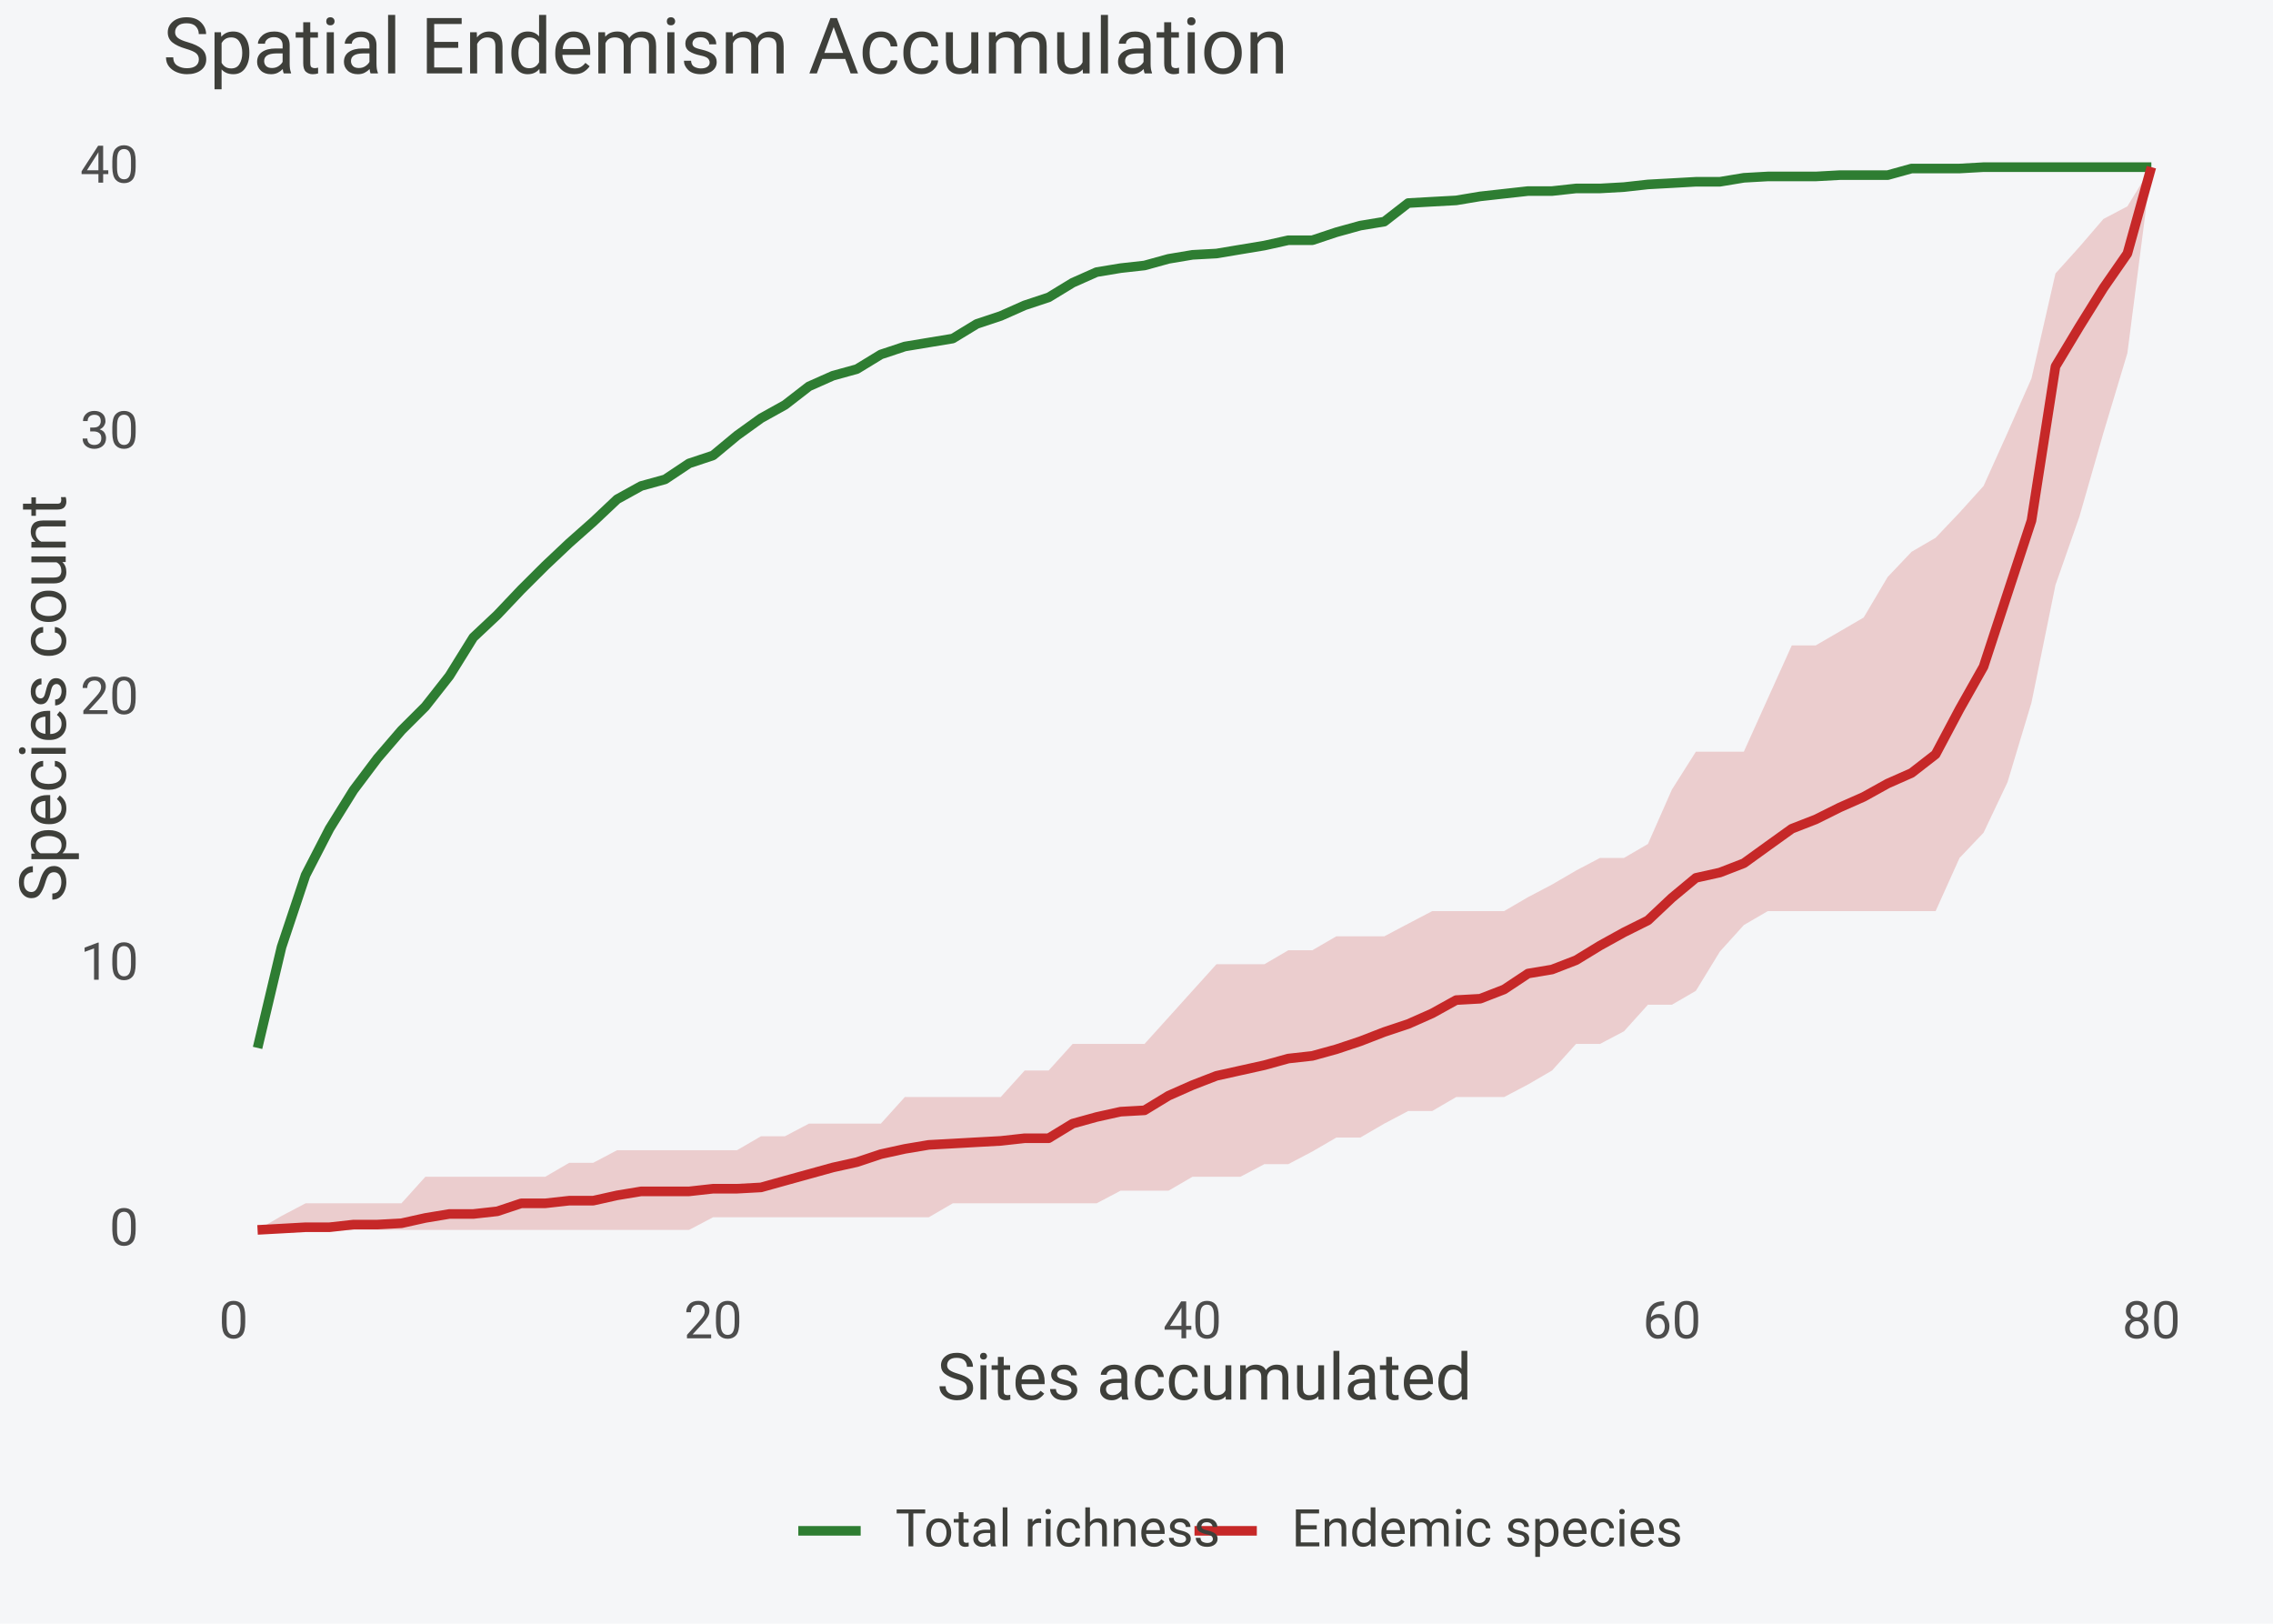
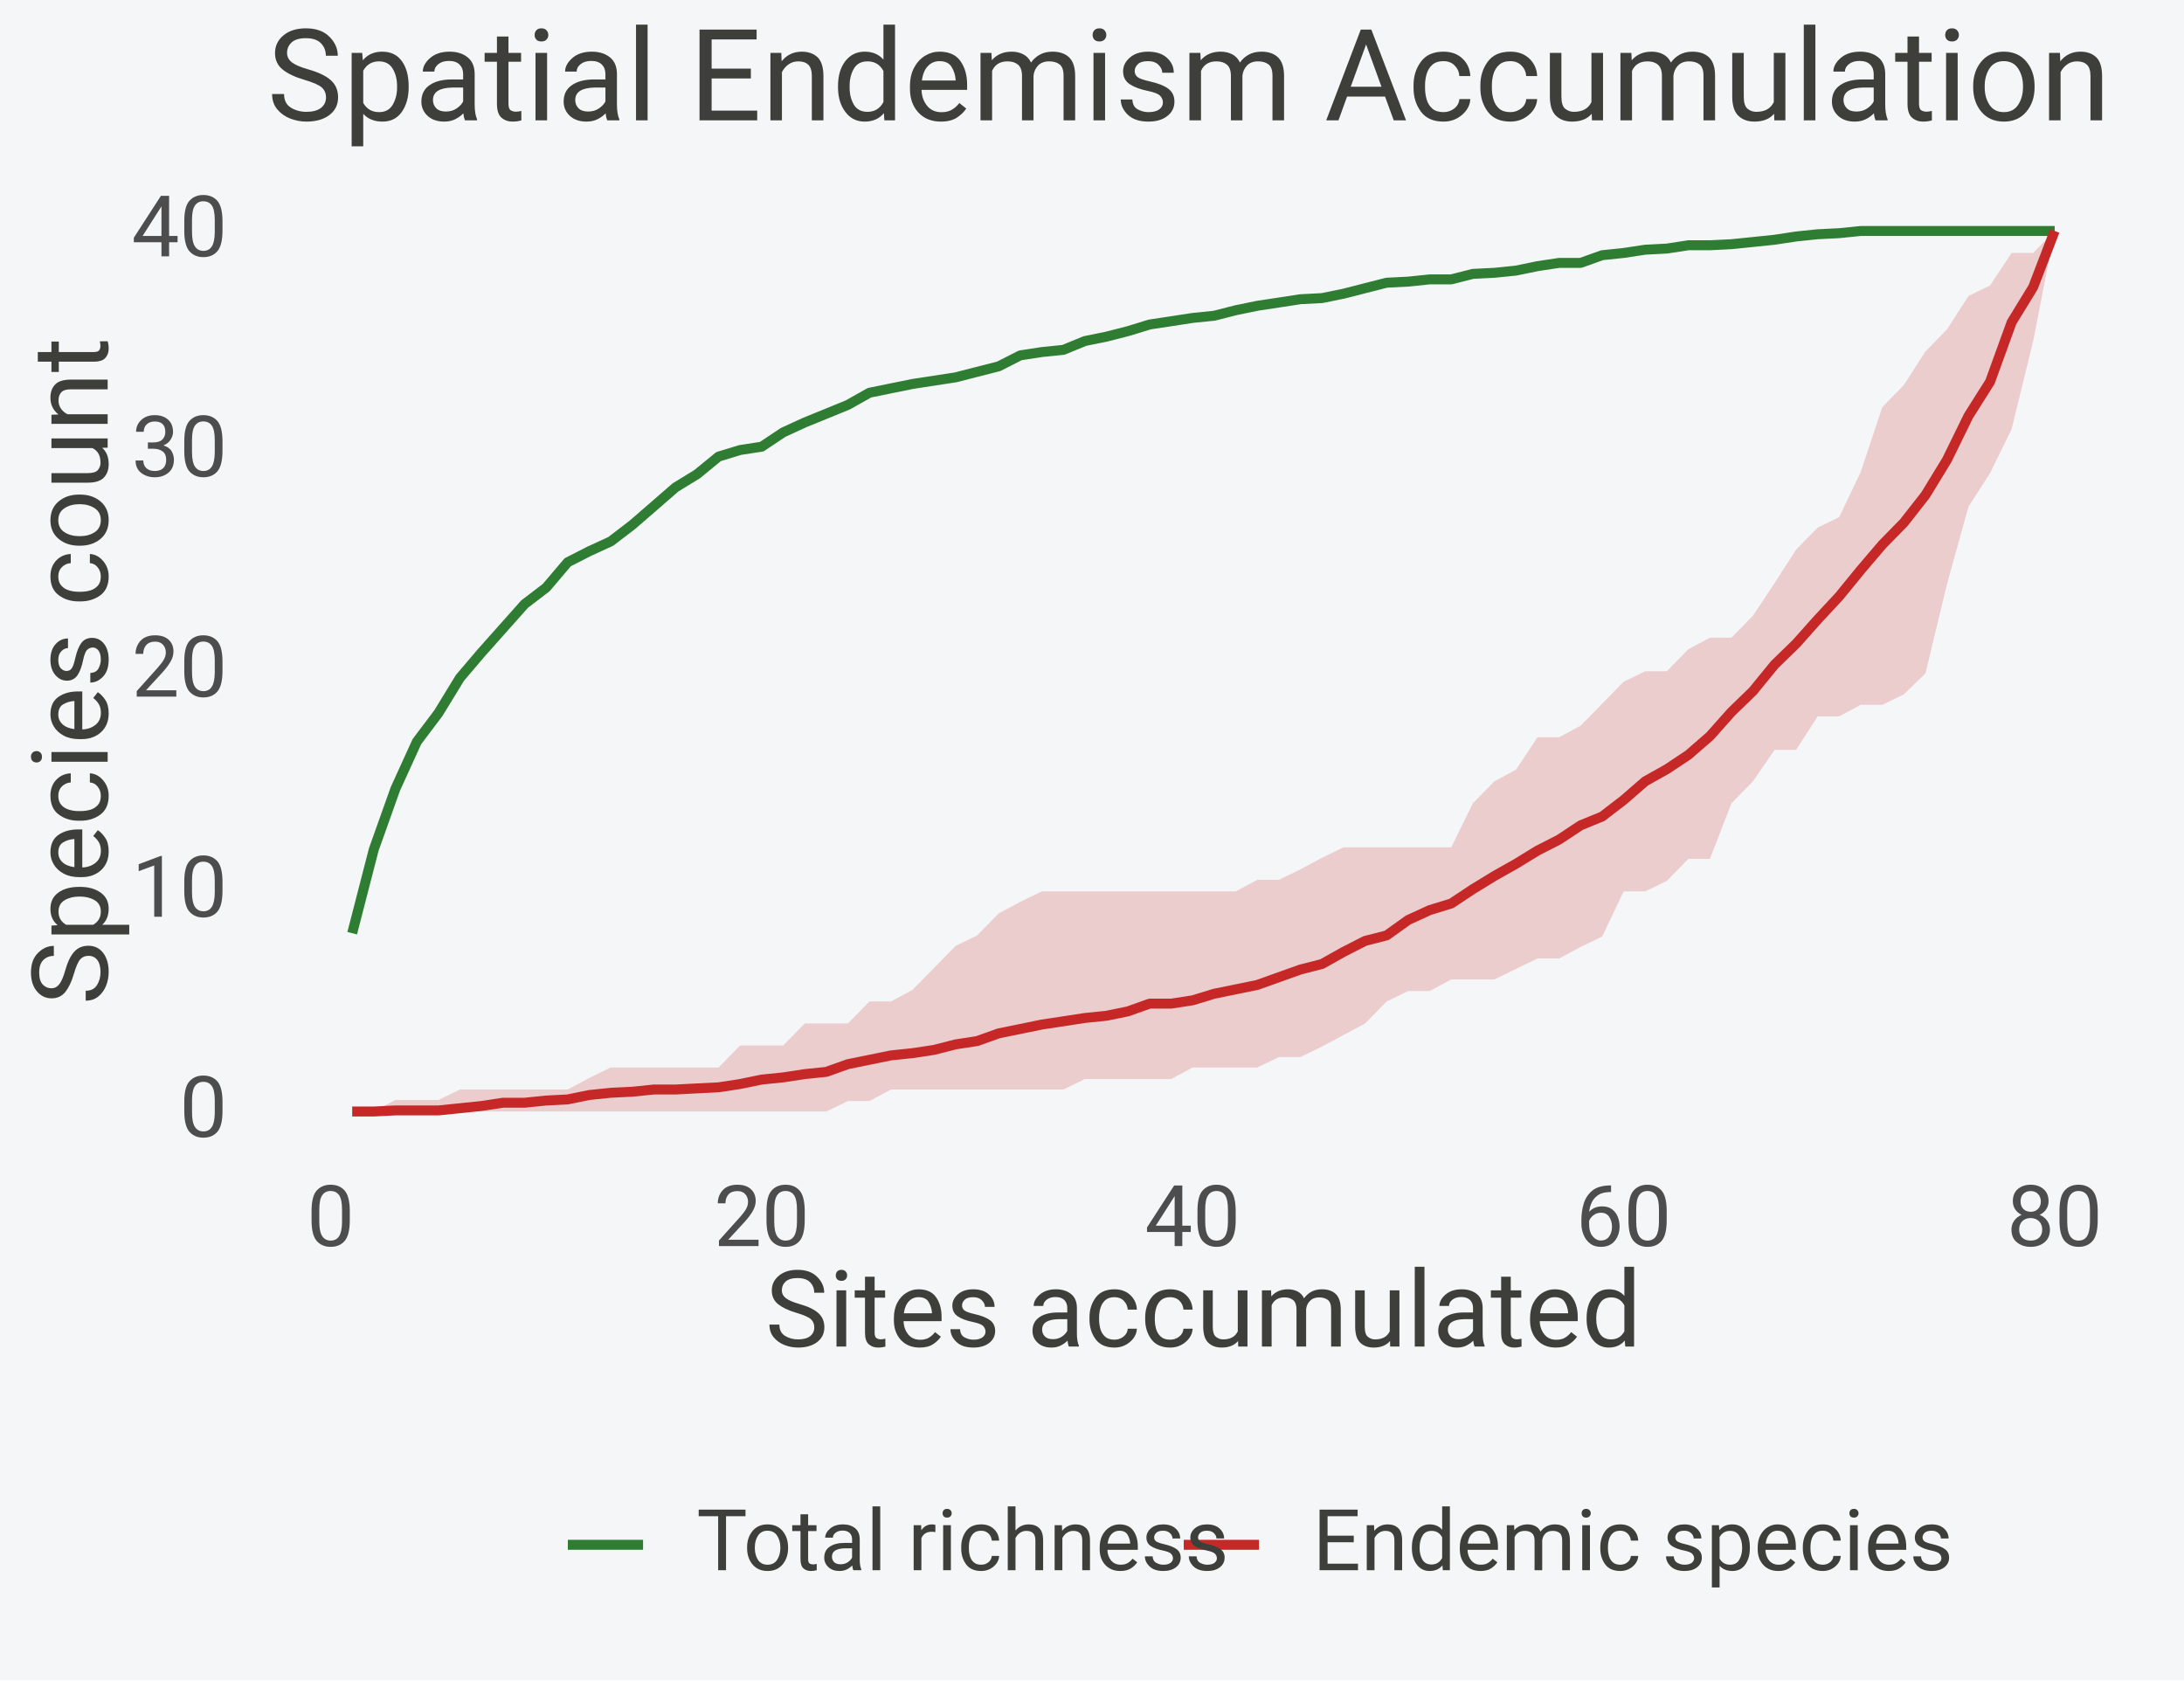
- <svg xmlns="http://www.w3.org/2000/svg" width="504.00pt" height="360.00pt" viewBox="0 0 504.00 360.00">
+ <svg xmlns="http://www.w3.org/2000/svg" width="468.00pt" height="360.00pt" viewBox="0 0 468.00 360.00">
  <g class="svglite">
    <defs>
      <style type="text/css">
    /* theme-aware-processed */
    .svglite line, .svglite polyline, .svglite polygon, .svglite path, .svglite circle {
      fill: none;
      stroke: #3E3F3A;
      stroke-linecap: round;
      stroke-linejoin: round;
      stroke-miterlimit: 10.00;
    }
    .svglite &gt; g &gt; rect {
      fill: none;
      stroke: #3E3F3A;
      stroke-linecap: round;
      stroke-linejoin: round;
      stroke-miterlimit: 10.00;
    }
    .svglite text {
      white-space: pre;
      fill: #3E3F3A;
    }
    .svglite g.glyphgroup path {
      fill: inherit;
      stroke: none;
    }
  </style>
    </defs>
-     <rect width="100%" height="100%" style="stroke: none; fill: #F5F6F8;" />
+     <rect class="svg-bg" width="100%" height="100%" style="stroke: none; fill: #F5F6F8;" />
    <defs>
-       <clipPath id="cpMC4wMHw1MDQuMDB8MC4wMHwzNjAuMDA=">
-         <rect x="0.00" y="0.00" width="504.00" height="360.00" />
+       <clipPath id="cpMC4wMHw0NjguMDB8MC4wMHwzNjAuMDA=">
+         <rect x="0.00" y="0.00" width="468.00" height="360.00" />
      </clipPath>
    </defs>
-     <g clip-path="url(#cpMC4wMHw1MDQuMDB8MC4wMHwzNjAuMDA=)">
-       <rect x="0.00" y="0.00" width="504.00" height="360.00" style="stroke-width: 1.16; stroke: none;" /> fill: #F5F6F8;' /&gt;
+     <g clip-path="url(#cpMC4wMHw0NjguMDB8MC4wMHwzNjAuMDA=)">
+       <rect x="0.00" y="0.00" width="468.00" height="360.00" style="stroke-width: 1.84; stroke: none;" /> fill: #F5F6F8;' /&gt;
</g>
    <defs>
-       <clipPath id="cpMzYuMTJ8NDk4LjAyfDI1LjI4fDI4NC40Ng==">
-         <rect x="36.12" y="25.28" width="461.90" height="259.18" />
+       <clipPath id="cpNTcuMjN8NDU4LjU0fDQwLjA1fDI0Ny41OQ==">
+         <rect x="57.23" y="40.05" width="401.30" height="207.53" />
      </clipPath>
    </defs>
-     <g clip-path="url(#cpMzYuMTJ8NDk4LjAyfDI1LjI4fDI4NC40Ng==)">
-       <rect x="36.12" y="25.28" width="461.90" height="259.18" style="stroke-width: 1.16; stroke: none;" /> fill: #F5F6F8;' /&gt;
- <polygon points="57.11,272.68 62.43,269.59 67.75,266.79 73.06,266.79 78.38,266.79 83.69,266.79 89.01,266.79 94.32,260.90 99.64,260.90 104.95,260.90 110.27,260.90 115.58,260.90 120.90,260.90 126.21,257.81 131.53,257.81 136.84,255.01 142.16,255.01 147.48,255.01 152.79,255.01 158.11,255.01 163.42,255.01 168.74,251.92 174.05,251.92 179.37,249.12 184.68,249.12 190.00,249.12 195.31,249.12 200.63,243.23 205.94,243.23 211.26,243.23 216.58,243.23 221.89,243.23 227.21,237.34 232.52,237.34 237.84,231.45 243.15,231.45 248.47,231.45 253.78,231.45 259.10,225.56 264.41,219.67 269.73,213.78 275.04,213.78 280.36,213.78 285.67,210.68 290.99,210.68 296.31,207.59 301.62,207.59 306.94,207.59 312.25,204.79 317.57,202.00 322.88,202.00 328.20,202.00 333.51,202.00 338.83,198.90 344.14,196.11 349.46,193.01 354.77,190.21 360.09,190.21 365.40,187.12 370.72,175.05 376.04,166.65 381.35,166.65 386.67,166.65 391.98,154.87 397.30,143.09 402.61,143.09 407.93,140.00 413.24,136.91 418.56,127.92 423.87,122.33 429.19,119.23 434.50,113.64 439.82,107.75 445.13,95.97 450.45,83.89 455.77,60.63 461.08,54.73 466.40,48.55 471.71,45.75 477.03,37.06 477.03,37.06 471.71,78.30 466.40,95.97 461.08,114.52 455.77,129.69 450.45,155.76 445.13,173.43 439.82,184.62 434.50,190.21 429.19,202.00 423.87,202.00 418.56,202.00 413.24,202.00 407.93,202.00 402.61,202.00 397.30,202.00 391.98,202.00 386.67,205.09 381.35,210.98 376.04,219.67 370.72,222.76 365.40,222.76 360.09,228.65 354.77,231.45 349.46,231.45 344.14,237.34 338.83,240.43 333.51,243.23 328.20,243.23 322.88,243.23 317.57,246.32 312.25,246.32 306.94,249.12 301.62,252.21 296.31,252.21 290.99,255.30 285.67,258.10 280.36,258.10 275.04,260.90 269.73,260.90 264.41,260.90 259.10,263.99 253.78,263.99 248.47,263.99 243.15,266.79 237.84,266.79 232.52,266.79 227.21,266.79 221.89,266.79 216.58,266.79 211.26,266.79 205.94,269.88 200.63,269.88 195.31,269.88 190.00,269.88 184.68,269.88 179.37,269.88 174.05,269.88 168.74,269.88 163.42,269.88 158.11,269.88 152.79,272.68 147.48,272.68 142.16,272.68 136.84,272.68 131.53,272.68 126.21,272.68 120.90,272.68 115.58,272.68 110.27,272.68 104.95,272.68 99.64,272.68 94.32,272.68 89.01,272.68 83.69,272.68 78.38,272.68 73.06,272.68 67.75,272.68 62.43,272.68 57.11,272.68 " style="stroke-width: 0.00; stroke: none; stroke-linecap: butt; fill: #C62828; fill-opacity: 0.20;" />
-       <polyline points="57.11,272.68 62.43,269.59 67.75,266.79 73.06,266.79 78.38,266.79 83.69,266.79 89.01,266.79 94.32,260.90 99.64,260.90 104.95,260.90 110.27,260.90 115.58,260.90 120.90,260.90 126.21,257.81 131.53,257.81 136.84,255.01 142.16,255.01 147.48,255.01 152.79,255.01 158.11,255.01 163.42,255.01 168.74,251.92 174.05,251.92 179.37,249.12 184.68,249.12 190.00,249.12 195.31,249.12 200.63,243.23 205.94,243.23 211.26,243.23 216.58,243.23 221.89,243.23 227.21,237.34 232.52,237.34 237.84,231.45 243.15,231.45 248.47,231.45 253.78,231.45 259.10,225.56 264.41,219.67 269.73,213.78 275.04,213.78 280.36,213.78 285.67,210.68 290.99,210.68 296.31,207.59 301.62,207.59 306.94,207.59 312.25,204.79 317.57,202.00 322.88,202.00 328.20,202.00 333.51,202.00 338.83,198.90 344.14,196.11 349.46,193.01 354.77,190.21 360.09,190.21 365.40,187.12 370.72,175.05 376.04,166.65 381.35,166.65 386.67,166.65 391.98,154.87 397.30,143.09 402.61,143.09 407.93,140.00 413.24,136.91 418.56,127.92 423.87,122.33 429.19,119.23 434.50,113.64 439.82,107.75 445.13,95.97 450.45,83.89 455.77,60.63 461.08,54.73 466.40,48.55 471.71,45.75 477.03,37.06 " style="stroke-width: 1.16; stroke: none; stroke-linecap: butt;" />
-       <polyline points="477.03,37.06 471.71,78.30 466.40,95.97 461.08,114.52 455.77,129.69 450.45,155.76 445.13,173.43 439.82,184.62 434.50,190.21 429.19,202.00 423.87,202.00 418.56,202.00 413.24,202.00 407.93,202.00 402.61,202.00 397.30,202.00 391.98,202.00 386.67,205.09 381.35,210.98 376.04,219.67 370.72,222.76 365.40,222.76 360.09,228.65 354.77,231.45 349.46,231.45 344.14,237.34 338.83,240.43 333.51,243.23 328.20,243.23 322.88,243.23 317.57,246.32 312.25,246.32 306.94,249.12 301.62,252.21 296.31,252.21 290.99,255.30 285.67,258.10 280.36,258.10 275.04,260.90 269.73,260.90 264.41,260.90 259.10,263.99 253.78,263.99 248.47,263.99 243.15,266.79 237.84,266.79 232.52,266.79 227.21,266.79 221.89,266.79 216.58,266.79 211.26,266.79 205.94,269.88 200.63,269.88 195.31,269.88 190.00,269.88 184.68,269.88 179.37,269.88 174.05,269.88 168.74,269.88 163.42,269.88 158.11,269.88 152.79,272.68 147.48,272.68 142.16,272.68 136.84,272.68 131.53,272.68 126.21,272.68 120.90,272.68 115.58,272.68 110.27,272.68 104.95,272.68 99.64,272.68 94.32,272.68 89.01,272.68 83.69,272.68 78.38,272.68 73.06,272.68 67.75,272.68 62.43,272.68 57.11,272.68 " style="stroke-width: 1.16; stroke: none; stroke-linecap: butt;" />
-       <polyline points="57.11,232.33 62.43,209.95 67.75,194.04 73.06,183.74 78.38,175.19 83.69,168.13 89.01,161.94 94.32,156.64 99.64,149.87 104.95,141.32 110.27,136.32 115.58,130.72 120.90,125.42 126.21,120.41 131.53,115.70 136.84,110.69 142.16,107.75 147.48,106.28 152.79,102.74 158.11,100.97 163.42,96.56 168.74,92.73 174.05,89.78 179.37,85.66 184.68,83.30 190.00,81.83 195.31,78.59 200.63,76.82 205.94,75.94 211.26,75.06 216.58,71.82 221.89,70.05 227.21,67.69 232.52,65.93 237.84,62.69 243.15,60.33 248.47,59.45 253.78,58.86 259.10,57.39 264.41,56.50 269.73,56.21 275.04,55.32 280.36,54.44 285.67,53.26 290.99,53.26 296.31,51.49 301.62,50.02 306.94,49.14 312.25,45.02 317.57,44.72 322.88,44.43 328.20,43.54 333.51,42.95 338.83,42.36 344.14,42.36 349.46,41.78 354.77,41.78 360.09,41.48 365.40,40.89 370.72,40.60 376.04,40.30 381.35,40.30 386.67,39.42 391.98,39.12 397.30,39.12 402.61,39.12 407.93,38.83 413.24,38.83 418.56,38.83 423.87,37.36 429.19,37.36 434.50,37.36 439.82,37.06 445.13,37.06 450.45,37.06 455.77,37.06 461.08,37.06 466.40,37.06 471.71,37.06 477.03,37.06 " style="stroke-width: 2.13; stroke: #2E7D32; stroke-linecap: butt;" />
-       <polyline points="57.11,272.68 62.43,272.39 67.75,272.09 73.06,272.09 78.38,271.50 83.69,271.50 89.01,271.21 94.32,270.03 99.64,269.15 104.95,269.15 110.27,268.56 115.58,266.79 120.90,266.79 126.21,266.20 131.53,266.20 136.84,265.02 142.16,264.14 147.48,264.14 152.79,264.14 158.11,263.55 163.42,263.55 168.74,263.26 174.05,261.78 179.37,260.31 184.68,258.84 190.00,257.66 195.31,255.89 200.63,254.72 205.94,253.83 211.26,253.54 216.58,253.24 221.89,252.95 227.21,252.36 232.52,252.36 237.84,249.12 243.15,247.65 248.47,246.47 253.78,246.17 259.10,242.93 264.41,240.58 269.73,238.52 275.04,237.34 280.36,236.16 285.67,234.69 290.99,234.10 296.31,232.63 301.62,230.86 306.94,228.80 312.25,227.03 317.57,224.67 322.88,221.73 328.20,221.43 333.51,219.37 338.83,215.84 344.14,214.95 349.46,212.89 354.77,209.65 360.09,206.71 365.40,204.06 370.72,199.05 376.04,194.63 381.35,193.45 386.67,191.39 391.98,187.56 397.30,183.74 402.61,181.67 407.93,179.02 413.24,176.67 418.56,173.72 423.87,171.37 429.19,167.24 434.50,157.23 439.82,147.80 445.13,131.60 450.45,115.41 455.77,81.24 461.08,72.41 466.40,63.86 471.71,56.21 477.03,37.06 " style="stroke-width: 2.13; stroke: #C62828; stroke-linecap: butt;" />
+     <g clip-path="url(#cpNTcuMjN8NDU4LjU0fDQwLjA1fDI0Ny41OQ==)">
+       <rect x="57.23" y="40.05" width="401.30" height="207.53" style="stroke-width: 1.84; stroke: none;" /> fill: #F5F6F8;' /&gt;
+ <polygon points="75.47,238.15 80.09,238.15 84.71,235.68 89.33,235.68 93.95,235.68 98.56,233.44 103.18,233.44 107.80,233.44 112.42,233.44 117.04,233.44 121.65,233.44 126.27,230.96 130.89,228.72 135.51,228.72 140.13,228.72 144.74,228.72 149.36,228.72 153.98,228.72 158.60,224.00 163.22,224.00 167.83,224.00 172.45,219.29 177.07,219.29 181.69,219.29 186.31,214.57 190.92,214.57 195.54,212.09 200.16,207.38 204.78,202.66 209.39,200.42 214.01,195.70 218.63,193.23 223.25,190.99 227.87,190.99 232.48,190.99 237.10,190.99 241.72,190.99 246.34,190.99 250.96,190.99 255.57,190.99 260.19,190.99 264.81,190.99 269.43,188.51 274.05,188.51 278.66,186.27 283.28,183.79 287.90,181.55 292.52,181.55 297.14,181.55 301.75,181.55 306.37,181.55 310.99,181.55 315.61,172.12 320.23,167.40 324.84,164.93 329.46,157.97 334.08,157.97 338.70,155.49 343.32,150.78 347.93,146.06 352.55,143.82 357.17,143.82 361.79,139.10 366.41,136.63 371.02,136.63 375.64,131.91 380.26,124.95 384.88,117.76 389.50,113.04 394.11,110.80 398.73,101.13 403.35,87.22 407.97,82.50 412.59,75.31 417.20,70.59 421.82,63.40 426.44,61.16 431.06,54.20 435.68,54.20 440.29,49.49 440.29,49.49 435.68,73.07 431.06,91.94 426.44,101.37 421.82,108.56 417.20,125.19 412.59,144.29 407.97,148.77 403.35,151.01 398.73,151.01 394.11,153.49 389.50,153.49 384.88,160.68 380.26,160.68 375.64,167.40 371.02,172.12 366.41,184.03 361.79,184.03 357.17,188.75 352.55,190.99 347.93,190.99 343.32,200.66 338.70,202.90 334.08,205.37 329.46,205.37 324.84,207.61 320.23,209.85 315.61,209.85 310.99,209.85 306.37,212.33 301.75,212.33 297.14,214.57 292.52,219.29 287.90,221.76 283.28,224.24 278.66,226.48 274.05,226.48 269.43,228.72 264.81,228.72 260.19,228.72 255.57,228.72 250.96,231.20 246.34,231.20 241.72,231.20 237.10,231.20 232.48,231.20 227.87,233.44 223.25,233.44 218.63,233.44 214.01,233.44 209.39,233.44 204.78,233.44 200.16,233.44 195.54,233.44 190.92,233.44 186.31,235.91 181.69,235.91 177.07,238.15 172.45,238.15 167.83,238.15 163.22,238.15 158.60,238.15 153.98,238.15 149.36,238.15 144.74,238.15 140.13,238.15 135.51,238.15 130.89,238.15 126.27,238.15 121.65,238.15 117.04,238.15 112.42,238.15 107.80,238.15 103.18,238.15 98.56,238.15 93.95,238.15 89.33,238.15 84.71,238.15 80.09,238.15 75.47,238.15 " style="stroke-width: 0.00; stroke: none; stroke-linecap: butt; fill: #C62828; fill-opacity: 0.20;" />
+       <polyline points="75.47,238.15 80.09,238.15 84.71,235.68 89.33,235.68 93.95,235.68 98.56,233.44 103.18,233.44 107.80,233.44 112.42,233.44 117.04,233.44 121.65,233.44 126.27,230.96 130.89,228.72 135.51,228.72 140.13,228.72 144.74,228.72 149.36,228.72 153.98,228.72 158.60,224.00 163.22,224.00 167.83,224.00 172.45,219.29 177.07,219.29 181.69,219.29 186.31,214.57 190.92,214.57 195.54,212.09 200.16,207.38 204.78,202.66 209.39,200.42 214.01,195.70 218.63,193.23 223.25,190.99 227.87,190.99 232.48,190.99 237.10,190.99 241.72,190.99 246.34,190.99 250.96,190.99 255.57,190.99 260.19,190.99 264.81,190.99 269.43,188.51 274.05,188.51 278.66,186.27 283.28,183.79 287.90,181.55 292.52,181.55 297.14,181.55 301.75,181.55 306.37,181.55 310.99,181.55 315.61,172.12 320.23,167.40 324.84,164.93 329.46,157.97 334.08,157.97 338.70,155.49 343.32,150.78 347.93,146.06 352.55,143.82 357.17,143.82 361.79,139.10 366.41,136.63 371.02,136.63 375.64,131.91 380.26,124.95 384.88,117.76 389.50,113.04 394.11,110.80 398.73,101.13 403.35,87.22 407.97,82.50 412.59,75.31 417.20,70.59 421.82,63.40 426.44,61.16 431.06,54.20 435.68,54.20 440.29,49.49 " style="stroke-width: 1.84; stroke: none; stroke-linecap: butt;" />
+       <polyline points="440.29,49.49 435.68,73.07 431.06,91.94 426.44,101.37 421.82,108.56 417.20,125.19 412.59,144.29 407.97,148.77 403.35,151.01 398.73,151.01 394.11,153.49 389.50,153.49 384.88,160.68 380.26,160.68 375.64,167.40 371.02,172.12 366.41,184.03 361.79,184.03 357.17,188.75 352.55,190.99 347.93,190.99 343.32,200.66 338.70,202.90 334.08,205.37 329.46,205.37 324.84,207.61 320.23,209.85 315.61,209.85 310.99,209.85 306.37,212.33 301.75,212.33 297.14,214.57 292.52,219.29 287.90,221.76 283.28,224.24 278.66,226.48 274.05,226.48 269.43,228.72 264.81,228.72 260.19,228.72 255.57,228.72 250.96,231.20 246.34,231.20 241.72,231.20 237.10,231.20 232.48,231.20 227.87,233.44 223.25,233.44 218.63,233.44 214.01,233.44 209.39,233.44 204.78,233.44 200.16,233.44 195.54,233.44 190.92,233.44 186.31,235.91 181.69,235.91 177.07,238.15 172.45,238.15 167.83,238.15 163.22,238.15 158.60,238.15 153.98,238.15 149.36,238.15 144.74,238.15 140.13,238.15 135.51,238.15 130.89,238.15 126.27,238.15 121.65,238.15 117.04,238.15 112.42,238.15 107.80,238.15 103.18,238.15 98.56,238.15 93.95,238.15 89.33,238.15 84.71,238.15 80.09,238.15 75.47,238.15 " style="stroke-width: 1.84; stroke: none; stroke-linecap: butt;" />
+       <polyline points="75.47,199.95 80.09,182.03 84.71,169.05 89.33,158.91 93.95,152.78 98.56,145.24 103.18,139.81 107.80,134.62 112.42,129.43 117.04,125.90 121.65,120.47 126.27,118.11 130.89,115.99 135.51,112.45 140.13,108.45 144.74,104.44 149.36,101.61 153.98,97.83 158.60,96.42 163.22,95.71 167.83,92.64 172.45,90.52 177.07,88.64 181.69,86.75 186.31,84.15 190.92,83.21 195.54,82.27 200.16,81.56 204.78,80.85 209.39,79.67 214.01,78.49 218.63,76.14 223.25,75.43 227.87,74.96 232.48,73.07 237.10,72.13 241.72,70.95 246.34,69.53 250.96,68.83 255.57,68.12 260.19,67.65 264.81,66.47 269.43,65.52 274.05,64.82 278.66,64.11 283.28,63.87 287.90,62.93 292.52,61.75 297.14,60.57 301.75,60.34 306.37,59.86 310.99,59.86 315.61,58.68 320.23,58.45 324.84,57.98 329.46,57.03 334.08,56.33 338.70,56.33 343.32,54.68 347.93,54.20 352.55,53.50 357.17,53.26 361.79,52.55 366.41,52.55 371.02,52.32 375.64,51.85 380.26,51.37 384.88,50.67 389.50,50.19 394.11,49.96 398.73,49.49 403.35,49.49 407.97,49.49 412.59,49.49 417.20,49.49 421.82,49.49 426.44,49.49 431.06,49.49 435.68,49.49 440.29,49.49 " style="stroke-width: 2.13; stroke: #2E7D32; stroke-linecap: butt;" />
+       <polyline points="75.47,238.15 80.09,238.15 84.71,237.92 89.33,237.92 93.95,237.92 98.56,237.45 103.18,236.97 107.80,236.27 112.42,236.27 117.04,235.80 121.65,235.56 126.27,234.62 130.89,234.14 135.51,233.91 140.13,233.44 144.74,233.44 149.36,233.20 153.98,232.97 158.60,232.26 163.22,231.31 167.83,230.84 172.45,230.14 177.07,229.66 181.69,228.01 186.31,227.07 190.92,226.13 195.54,225.65 200.16,224.95 204.78,223.77 209.39,223.06 214.01,221.41 218.63,220.47 223.25,219.52 227.87,218.82 232.48,218.11 237.10,217.64 241.72,216.69 246.34,215.04 250.96,215.04 255.57,214.33 260.19,212.92 264.81,211.98 269.43,211.03 274.05,209.38 278.66,207.73 283.28,206.55 287.90,203.96 292.52,201.60 297.14,200.42 301.75,197.12 306.37,195.00 310.99,193.58 315.61,190.52 320.23,187.69 324.84,185.09 329.46,182.26 334.08,179.90 338.70,176.84 343.32,174.95 347.93,171.41 352.55,167.40 357.17,164.81 361.79,161.74 366.41,157.73 371.02,152.55 375.64,148.07 380.26,142.41 384.88,137.92 389.50,132.74 394.11,127.78 398.73,122.12 403.35,116.70 407.97,111.98 412.59,106.09 417.20,98.54 421.82,89.11 426.44,81.80 431.06,69.06 435.68,61.51 440.29,49.49 " style="stroke-width: 2.13; stroke: #C62828; stroke-linecap: butt;" />
    </g>
-     <g clip-path="url(#cpMC4wMHw1MDQuMDB8MC4wMHwzNjAuMDA=)">
-       <text x="30.74" y="276.12" text-anchor="end" style="font-size: 0.96em;fill: #4D4D4D; font-family: &quot;Roboto&quot;, -apple-system, BlinkMacSystemFont, &quot;Segoe UI&quot;, system-ui, sans-serif;">0</text>
-       <text x="30.74" y="217.21" text-anchor="end" style="font-size: 0.96em;fill: #4D4D4D; font-family: &quot;Roboto&quot;, -apple-system, BlinkMacSystemFont, &quot;Segoe UI&quot;, system-ui, sans-serif;">10</text>
-       <text x="30.74" y="158.31" text-anchor="end" style="font-size: 0.96em;fill: #4D4D4D; font-family: &quot;Roboto&quot;, -apple-system, BlinkMacSystemFont, &quot;Segoe UI&quot;, system-ui, sans-serif;">20</text>
-       <text x="30.74" y="99.40" text-anchor="end" style="font-size: 0.96em;fill: #4D4D4D; font-family: &quot;Roboto&quot;, -apple-system, BlinkMacSystemFont, &quot;Segoe UI&quot;, system-ui, sans-serif;">30</text>
-       <text x="30.74" y="40.50" text-anchor="end" style="font-size: 0.96em;fill: #4D4D4D; font-family: &quot;Roboto&quot;, -apple-system, BlinkMacSystemFont, &quot;Segoe UI&quot;, system-ui, sans-serif;">40</text>
-       <text x="51.80" y="296.71" text-anchor="middle" style="font-size: 0.96em;fill: #4D4D4D; font-family: &quot;Roboto&quot;, -apple-system, BlinkMacSystemFont, &quot;Segoe UI&quot;, system-ui, sans-serif;">0</text>
-       <text x="158.11" y="296.71" text-anchor="middle" style="font-size: 0.96em;fill: #4D4D4D; font-family: &quot;Roboto&quot;, -apple-system, BlinkMacSystemFont, &quot;Segoe UI&quot;, system-ui, sans-serif;">20</text>
-       <text x="264.41" y="296.71" text-anchor="middle" style="font-size: 0.96em;fill: #4D4D4D; font-family: &quot;Roboto&quot;, -apple-system, BlinkMacSystemFont, &quot;Segoe UI&quot;, system-ui, sans-serif;">40</text>
-       <text x="370.72" y="296.71" text-anchor="middle" style="font-size: 0.96em;fill: #4D4D4D; font-family: &quot;Roboto&quot;, -apple-system, BlinkMacSystemFont, &quot;Segoe UI&quot;, system-ui, sans-serif;">60</text>
-       <text x="477.03" y="296.71" text-anchor="middle" style="font-size: 0.96em;fill: #4D4D4D; font-family: &quot;Roboto&quot;, -apple-system, BlinkMacSystemFont, &quot;Segoe UI&quot;, system-ui, sans-serif;">80</text>
-       <text x="267.07" y="310.31" text-anchor="middle" style="font-size: 1.2em; font-family: &quot;Roboto&quot;, -apple-system, BlinkMacSystemFont, &quot;Segoe UI&quot;, system-ui, sans-serif;">Sites accumulated</text>
-       <text transform="translate(14.57,154.87) rotate(-90)" text-anchor="middle" style="font-size: 1.2em; font-family: &quot;Roboto&quot;, -apple-system, BlinkMacSystemFont, &quot;Segoe UI&quot;, system-ui, sans-serif;">Species count</text>
-       <line x1="177.01" y1="339.40" x2="190.84" y2="339.40" style="stroke-width: 2.13; stroke: #2E7D32; stroke-linecap: butt;" />
-       <line x1="264.86" y1="339.40" x2="278.68" y2="339.40" style="stroke-width: 2.13; stroke: #C62828; stroke-linecap: butt;" />
-       <text x="198.54" y="342.84" style="font-size: 0.96em; font-family: &quot;Roboto&quot;, -apple-system, BlinkMacSystemFont, &quot;Segoe UI&quot;, system-ui, sans-serif;">Total richness</text>
-       <text x="286.39" y="342.84" style="font-size: 0.96em; font-family: &quot;Roboto&quot;, -apple-system, BlinkMacSystemFont, &quot;Segoe UI&quot;, system-ui, sans-serif;">Endemic species</text>
-       <text x="36.12" y="16.28" style="font-size: 1.44em; font-family: &quot;Roboto&quot;, -apple-system, BlinkMacSystemFont, &quot;Segoe UI&quot;, system-ui, sans-serif;">Spatial Endemism Accumulation</text>
+     <g clip-path="url(#cpMC4wMHw0NjguMDB8MC4wMHwzNjAuMDA=)">
+       <text x="48.71" y="243.59" text-anchor="end" style="font-size: 1.52em;fill: #4D4D4D; font-family: &quot;Roboto&quot;, -apple-system, BlinkMacSystemFont, &quot;Segoe UI&quot;, system-ui, sans-serif;">0</text>
+       <text x="48.71" y="196.42" text-anchor="end" style="font-size: 1.52em;fill: #4D4D4D; font-family: &quot;Roboto&quot;, -apple-system, BlinkMacSystemFont, &quot;Segoe UI&quot;, system-ui, sans-serif;">10</text>
+       <text x="48.71" y="149.26" text-anchor="end" style="font-size: 1.52em;fill: #4D4D4D; font-family: &quot;Roboto&quot;, -apple-system, BlinkMacSystemFont, &quot;Segoe UI&quot;, system-ui, sans-serif;">20</text>
+       <text x="48.71" y="102.09" text-anchor="end" style="font-size: 1.52em;fill: #4D4D4D; font-family: &quot;Roboto&quot;, -apple-system, BlinkMacSystemFont, &quot;Segoe UI&quot;, system-ui, sans-serif;">30</text>
+       <text x="48.71" y="54.92" text-anchor="end" style="font-size: 1.52em;fill: #4D4D4D; font-family: &quot;Roboto&quot;, -apple-system, BlinkMacSystemFont, &quot;Segoe UI&quot;, system-ui, sans-serif;">40</text>
+       <text x="70.86" y="266.98" text-anchor="middle" style="font-size: 1.52em;fill: #4D4D4D; font-family: &quot;Roboto&quot;, -apple-system, BlinkMacSystemFont, &quot;Segoe UI&quot;, system-ui, sans-serif;">0</text>
+       <text x="163.22" y="266.98" text-anchor="middle" style="font-size: 1.52em;fill: #4D4D4D; font-family: &quot;Roboto&quot;, -apple-system, BlinkMacSystemFont, &quot;Segoe UI&quot;, system-ui, sans-serif;">20</text>
+       <text x="255.57" y="266.98" text-anchor="middle" style="font-size: 1.52em;fill: #4D4D4D; font-family: &quot;Roboto&quot;, -apple-system, BlinkMacSystemFont, &quot;Segoe UI&quot;, system-ui, sans-serif;">40</text>
+       <text x="347.93" y="266.98" text-anchor="middle" style="font-size: 1.52em;fill: #4D4D4D; font-family: &quot;Roboto&quot;, -apple-system, BlinkMacSystemFont, &quot;Segoe UI&quot;, system-ui, sans-serif;">60</text>
+       <text x="440.29" y="266.98" text-anchor="middle" style="font-size: 1.52em;fill: #4D4D4D; font-family: &quot;Roboto&quot;, -apple-system, BlinkMacSystemFont, &quot;Segoe UI&quot;, system-ui, sans-serif;">80</text>
+       <text x="257.88" y="288.51" text-anchor="middle" style="font-size: 1.9em; font-family: &quot;Roboto&quot;, -apple-system, BlinkMacSystemFont, &quot;Segoe UI&quot;, system-ui, sans-serif;">Sites accumulated</text>
+       <text transform="translate(23.07,143.82) rotate(-90)" text-anchor="middle" style="font-size: 1.9em; font-family: &quot;Roboto&quot;, -apple-system, BlinkMacSystemFont, &quot;Segoe UI&quot;, system-ui, sans-serif;">Species count</text>
+       <line x1="121.68" y1="330.99" x2="137.80" y2="330.99" style="stroke-width: 2.13; stroke: #2E7D32; stroke-linecap: butt;" />
+       <line x1="253.66" y1="330.99" x2="269.78" y2="330.99" style="stroke-width: 2.13; stroke: #C62828; stroke-linecap: butt;" />
+       <text x="149.28" y="336.43" style="font-size: 1.52em; font-family: &quot;Roboto&quot;, -apple-system, BlinkMacSystemFont, &quot;Segoe UI&quot;, system-ui, sans-serif;">Total richness</text>
+       <text x="281.26" y="336.43" style="font-size: 1.52em; font-family: &quot;Roboto&quot;, -apple-system, BlinkMacSystemFont, &quot;Segoe UI&quot;, system-ui, sans-serif;">Endemic species</text>
+       <text x="57.23" y="25.79" style="font-size: 2.28em; font-family: &quot;Roboto&quot;, -apple-system, BlinkMacSystemFont, &quot;Segoe UI&quot;, system-ui, sans-serif;">Spatial Endemism Accumulation</text>
    </g>
  </g>
</svg>
